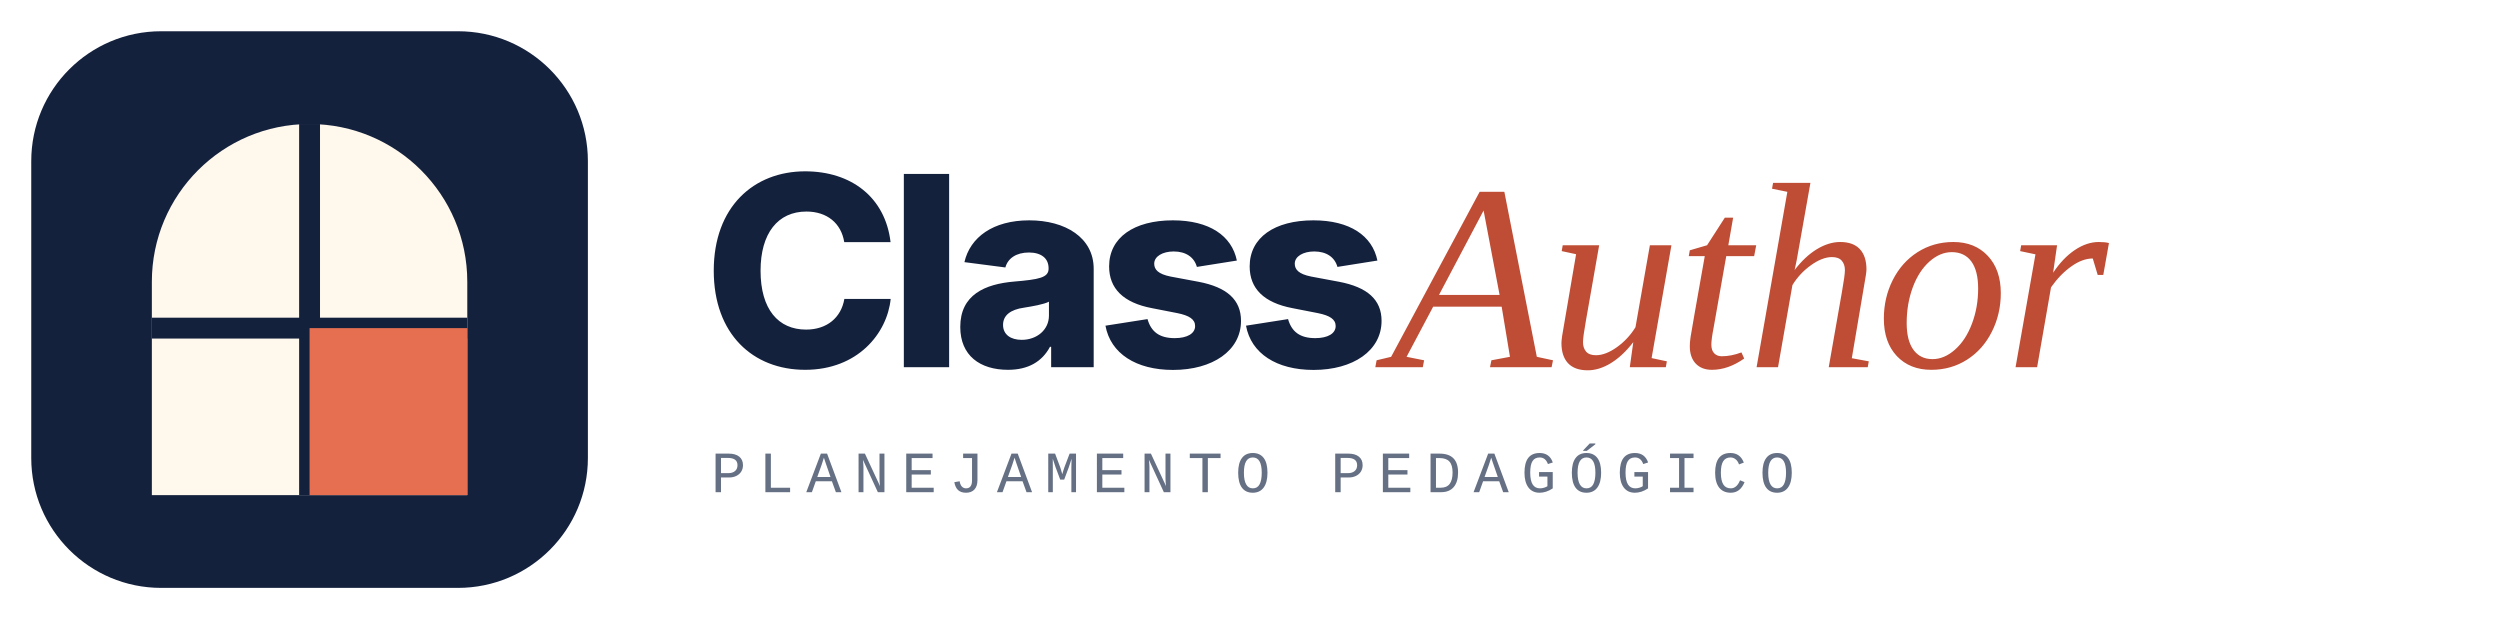
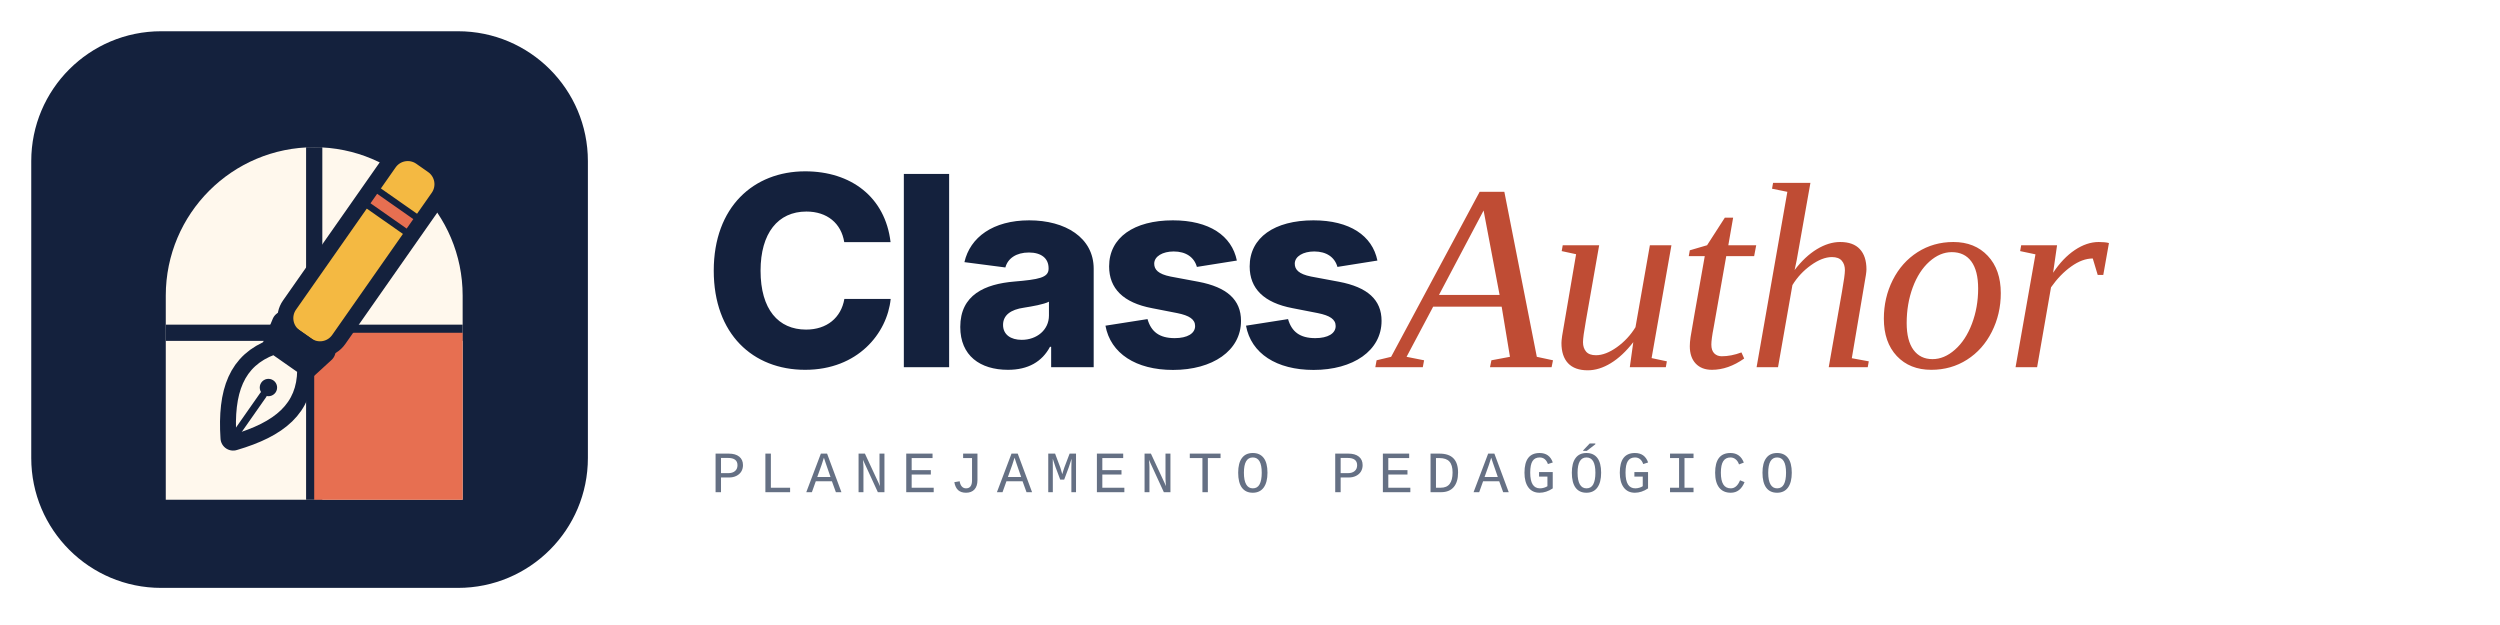
<svg xmlns="http://www.w3.org/2000/svg" viewBox="0 0 640 160" role="img" aria-labelledby="title desc">
  <g transform="translate(8 8) scale(1.1875)">
    <rect x="0" y="0" width="120" height="120" rx="28" fill="#14213D" />
-     <g transform="translate(-4 -4)">
-       <path d="M30 104V58A34 34 0 0 1 98 58V104Z" fill="#FFF8ED" />
-       <path d="M64 24V104M30 68H98" stroke="#14213D" stroke-width="4.5" />
-       <path d="M64 68H98V104H64Z" fill="#E76F51" />
+     <g transform="translate(13 13) scale(1.0)">
+       <path d="M16 88V44A32 32 0 0 1 80 44V88Z" fill="#fff8ed" />
+       <path d="M48 12V88M16 52H80" stroke="#14213D" stroke-width="3.5" />
+       <path d="M48 52H80V88H48Z" fill="#e76f51" />
+       <g transform="translate(52 44) rotate(35) scale(0.78)">
+         <g fill="#14213D" stroke="#14213D" stroke-width="7" stroke-linejoin="round">
+           <rect x="-7" y="-44" width="14" height="58" rx="5" />
+           <path d="M-6.5 14H6.5L4.5 23H-4.5Z" />
+           <path d="M-4.5 22C-10 30 -8 38 0 48C8 38 10 30 4.5 22Z" />
+         </g>
+         <g stroke="#14213d" stroke-width="1.8" stroke-linejoin="round">
+           <rect x="-7" y="-44" width="14" height="58" rx="5" fill="#f4b942" />
+           <rect x="-7" y="-31" width="14" height="5" fill="#e76f51" />
+           <path d="M-6.5 14H6.5L4.5 23H-4.5Z" fill="#14213d" />
+           <path d="M-4.5 22C-10 30 -8 38 0 48C8 38 10 30 4.5 22Z" fill="#fff8ed" />
+         </g>
+         <path d="M0 33.5V47" stroke="#14213d" stroke-width="2" stroke-linecap="round" />
+         <circle cx="0" cy="31" r="2.4" fill="#14213d" />
+       </g>
    </g>
  </g>
  <text x="180" y="94" fill="#14213D" font-family="'DM Sans', Inter, Arial, sans-serif" font-size="68" font-weight="800" letter-spacing="-3">Class<tspan fill="#BF4C34" font-family="Newsreader, Georgia, 'Times New Roman', serif" font-style="italic" font-weight="400" letter-spacing="-1">Author</tspan>
  </text>
  <text x="182" y="126" fill="#657084" font-family="'DM Mono', 'Courier New', monospace" font-size="15" letter-spacing="3.2">PLANEJAMENTO PEDAGÓGICO</text>
</svg>
